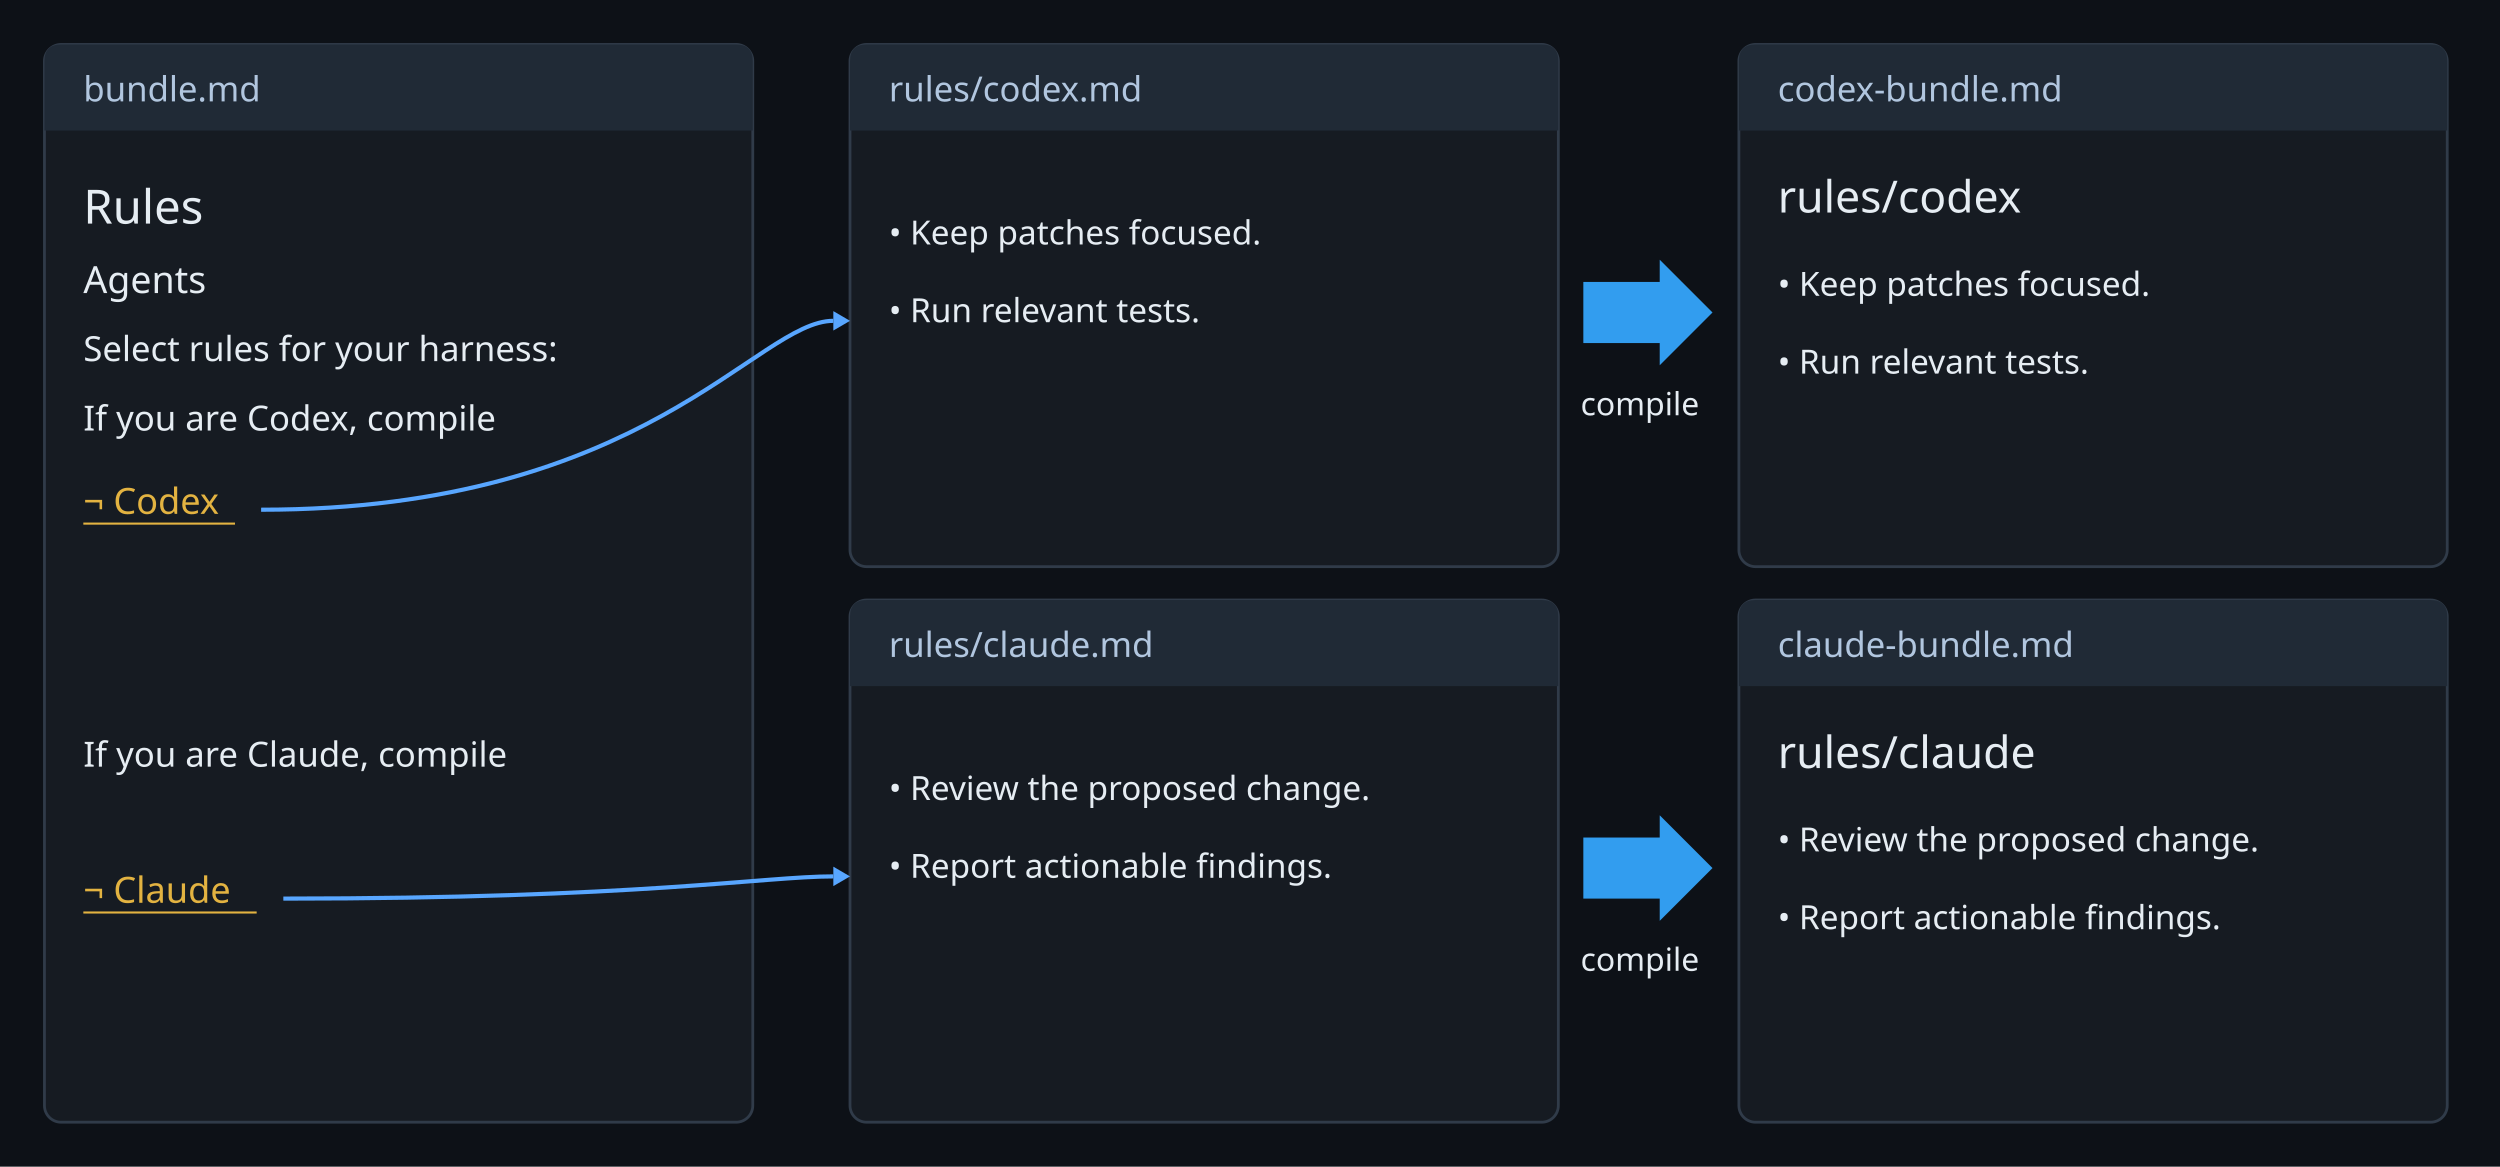
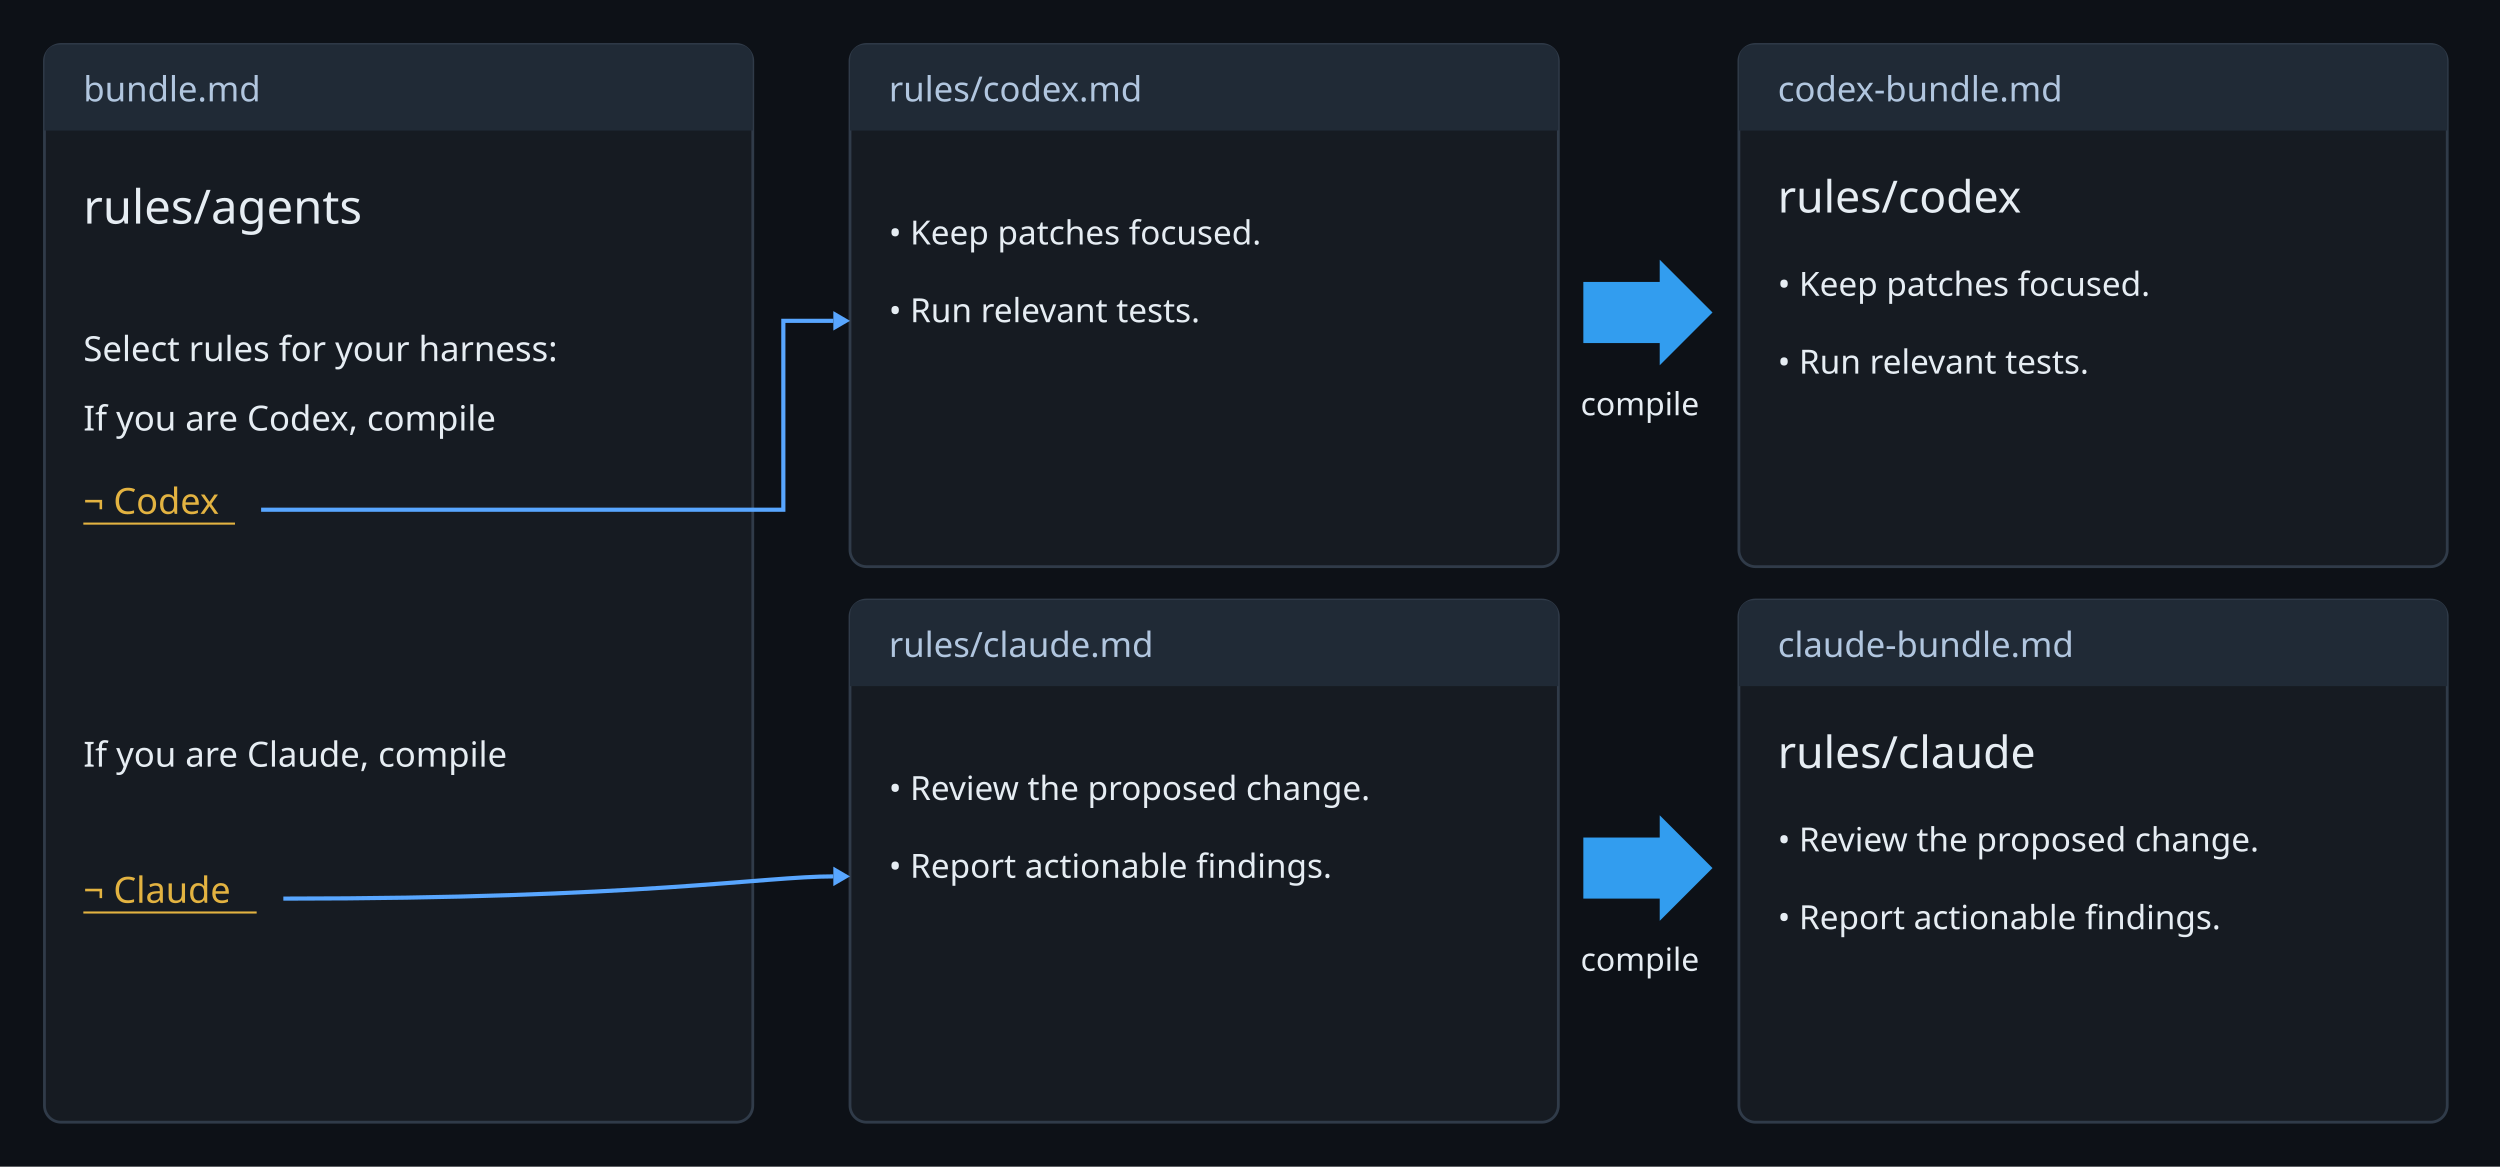
<svg xmlns="http://www.w3.org/2000/svg" width="1800" height="840" viewBox="0 0 1800 840" role="img" aria-labelledby="title description">
  <rect width="1800" height="840" fill="#0d1117" />
  <g font-family="IBM Plex Mono">
    <rect x="32" y="32" width="510" height="776" rx="12" fill="#161b22" stroke="#303b49" stroke-width="2" />
    <path d="M44 32 H530 Q542 32 542 44 V94 H32 V44 Q32 32 44 32" fill="#202a36" />
    <text x="60" y="73" font-size="25" fill="#b1c6df" font-weight="400">bundle.md</text>
    <rect x="612" y="32" width="510" height="376" rx="12" fill="#161b22" stroke="#303b49" stroke-width="2" />
    <path d="M624 32 H1110 Q1122 32 1122 44 V94 H612 V44 Q612 32 624 32" fill="#202a36" />
    <text x="640" y="73" font-size="25" fill="#b1c6df" font-weight="400">rules/codex.md</text>
    <rect x="612" y="432" width="510" height="376" rx="12" fill="#161b22" stroke="#303b49" stroke-width="2" />
    <path d="M624 432 H1110 Q1122 432 1122 444 V494 H612 V444 Q612 432 624 432" fill="#202a36" />
    <text x="640" y="473" font-size="25" fill="#b1c6df" font-weight="400">rules/claude.md</text>
    <rect x="1252" y="32" width="510" height="376" rx="12" fill="#161b22" stroke="#303b49" stroke-width="2" />
    <path d="M1264 32 H1750 Q1762 32 1762 44 V94 H1252 V44 Q1252 32 1264 32" fill="#202a36" />
    <text x="1280" y="73" font-size="25" fill="#b1c6df" font-weight="400">codex-bundle.md</text>
    <rect x="1252" y="432" width="510" height="376" rx="12" fill="#161b22" stroke="#303b49" stroke-width="2" />
    <path d="M1264 432 H1750 Q1762 432 1762 444 V494 H1252 V444 Q1252 432 1264 432" fill="#202a36" />
    <text x="1280" y="473" font-size="25" fill="#b1c6df" font-weight="400">claude-bundle.md</text>
-     <text x="60" y="161" font-size="34" fill="#e6edf3" font-weight="500">Rules</text>
-     <text x="60" y="211" font-size="27" fill="#e6edf3">Agents</text>
+     <text x="60" y="161" font-size="34" fill="#e6edf3" font-weight="500">rules/agents</text>
    <text x="60" y="260" font-size="25" fill="#e6edf3" font-weight="400">Select rules for your harness:</text>
    <text x="60" y="310" font-size="25" fill="#e6edf3" font-weight="400">If you are Codex, compile</text>
    <text x="60" y="370" font-size="26" fill="#e3b341" font-weight="400">¬ Codex</text>
    <path d="M60 377 h109.2" stroke="#e3b341" stroke-width="1.5" />
    <text x="60" y="552" font-size="25" fill="#e6edf3">If you are Claude, compile</text>
    <text x="60" y="650" font-size="26" fill="#e3b341" font-weight="400">¬ Claude</text>
    <path d="M60 657 h124.8" stroke="#e3b341" stroke-width="1.5" />
    <text x="640" y="176" font-size="24" fill="#e6edf3" font-weight="400">• Keep patches focused.</text>
    <text x="640" y="232" font-size="24" fill="#e6edf3" font-weight="400">• Run relevant tests.</text>
    <text x="640" y="576" font-size="24" fill="#e6edf3" font-weight="400">• Review the proposed change.</text>
    <text x="640" y="632" font-size="24" fill="#e6edf3" font-weight="400">• Report actionable findings.</text>
    <text x="1280" y="153" font-size="32" fill="#e6edf3" font-weight="500">rules/codex</text>
    <text x="1280" y="213" font-size="24" fill="#e6edf3" font-weight="400">• Keep patches focused.</text>
    <text x="1280" y="269" font-size="24" fill="#e6edf3" font-weight="400">• Run relevant tests.</text>
    <text x="1280" y="553" font-size="32" fill="#e6edf3" font-weight="500">rules/claude</text>
    <text x="1280" y="613" font-size="24" fill="#e6edf3" font-weight="400">• Review the proposed change.</text>
    <text x="1280" y="669" font-size="24" fill="#e6edf3" font-weight="400">• Report actionable findings.</text>
-     <path d="M188 367 C465 367 545 231 600 231" fill="none" stroke="#58a6ff" stroke-width="3" />
+     <path d="M188 367 H564 V231 H600" fill="none" stroke="#58a6ff" stroke-width="3" />
    <path d="M600 224 L612 231 L600 238 Z" fill="#58a6ff" />
    <path d="M204 647 C460 647 550 631 600 631" fill="none" stroke="#58a6ff" stroke-width="3" />
    <path d="M600 624 L612 631 L600 638 Z" fill="#58a6ff" />
    <path d="M1140 203 H1195 V187 L1233 225 L1195 263 V247 H1140Z" fill="#329def" />
    <text x="1138" y="299" font-size="23" fill="#e6edf3" font-weight="400">compile</text>
    <path d="M1140 603 H1195 V587 L1233 625 L1195 663 V647 H1140Z" fill="#329def" />
    <text x="1138" y="699" font-size="23" fill="#e6edf3" font-weight="400">compile</text>
  </g>
</svg>
